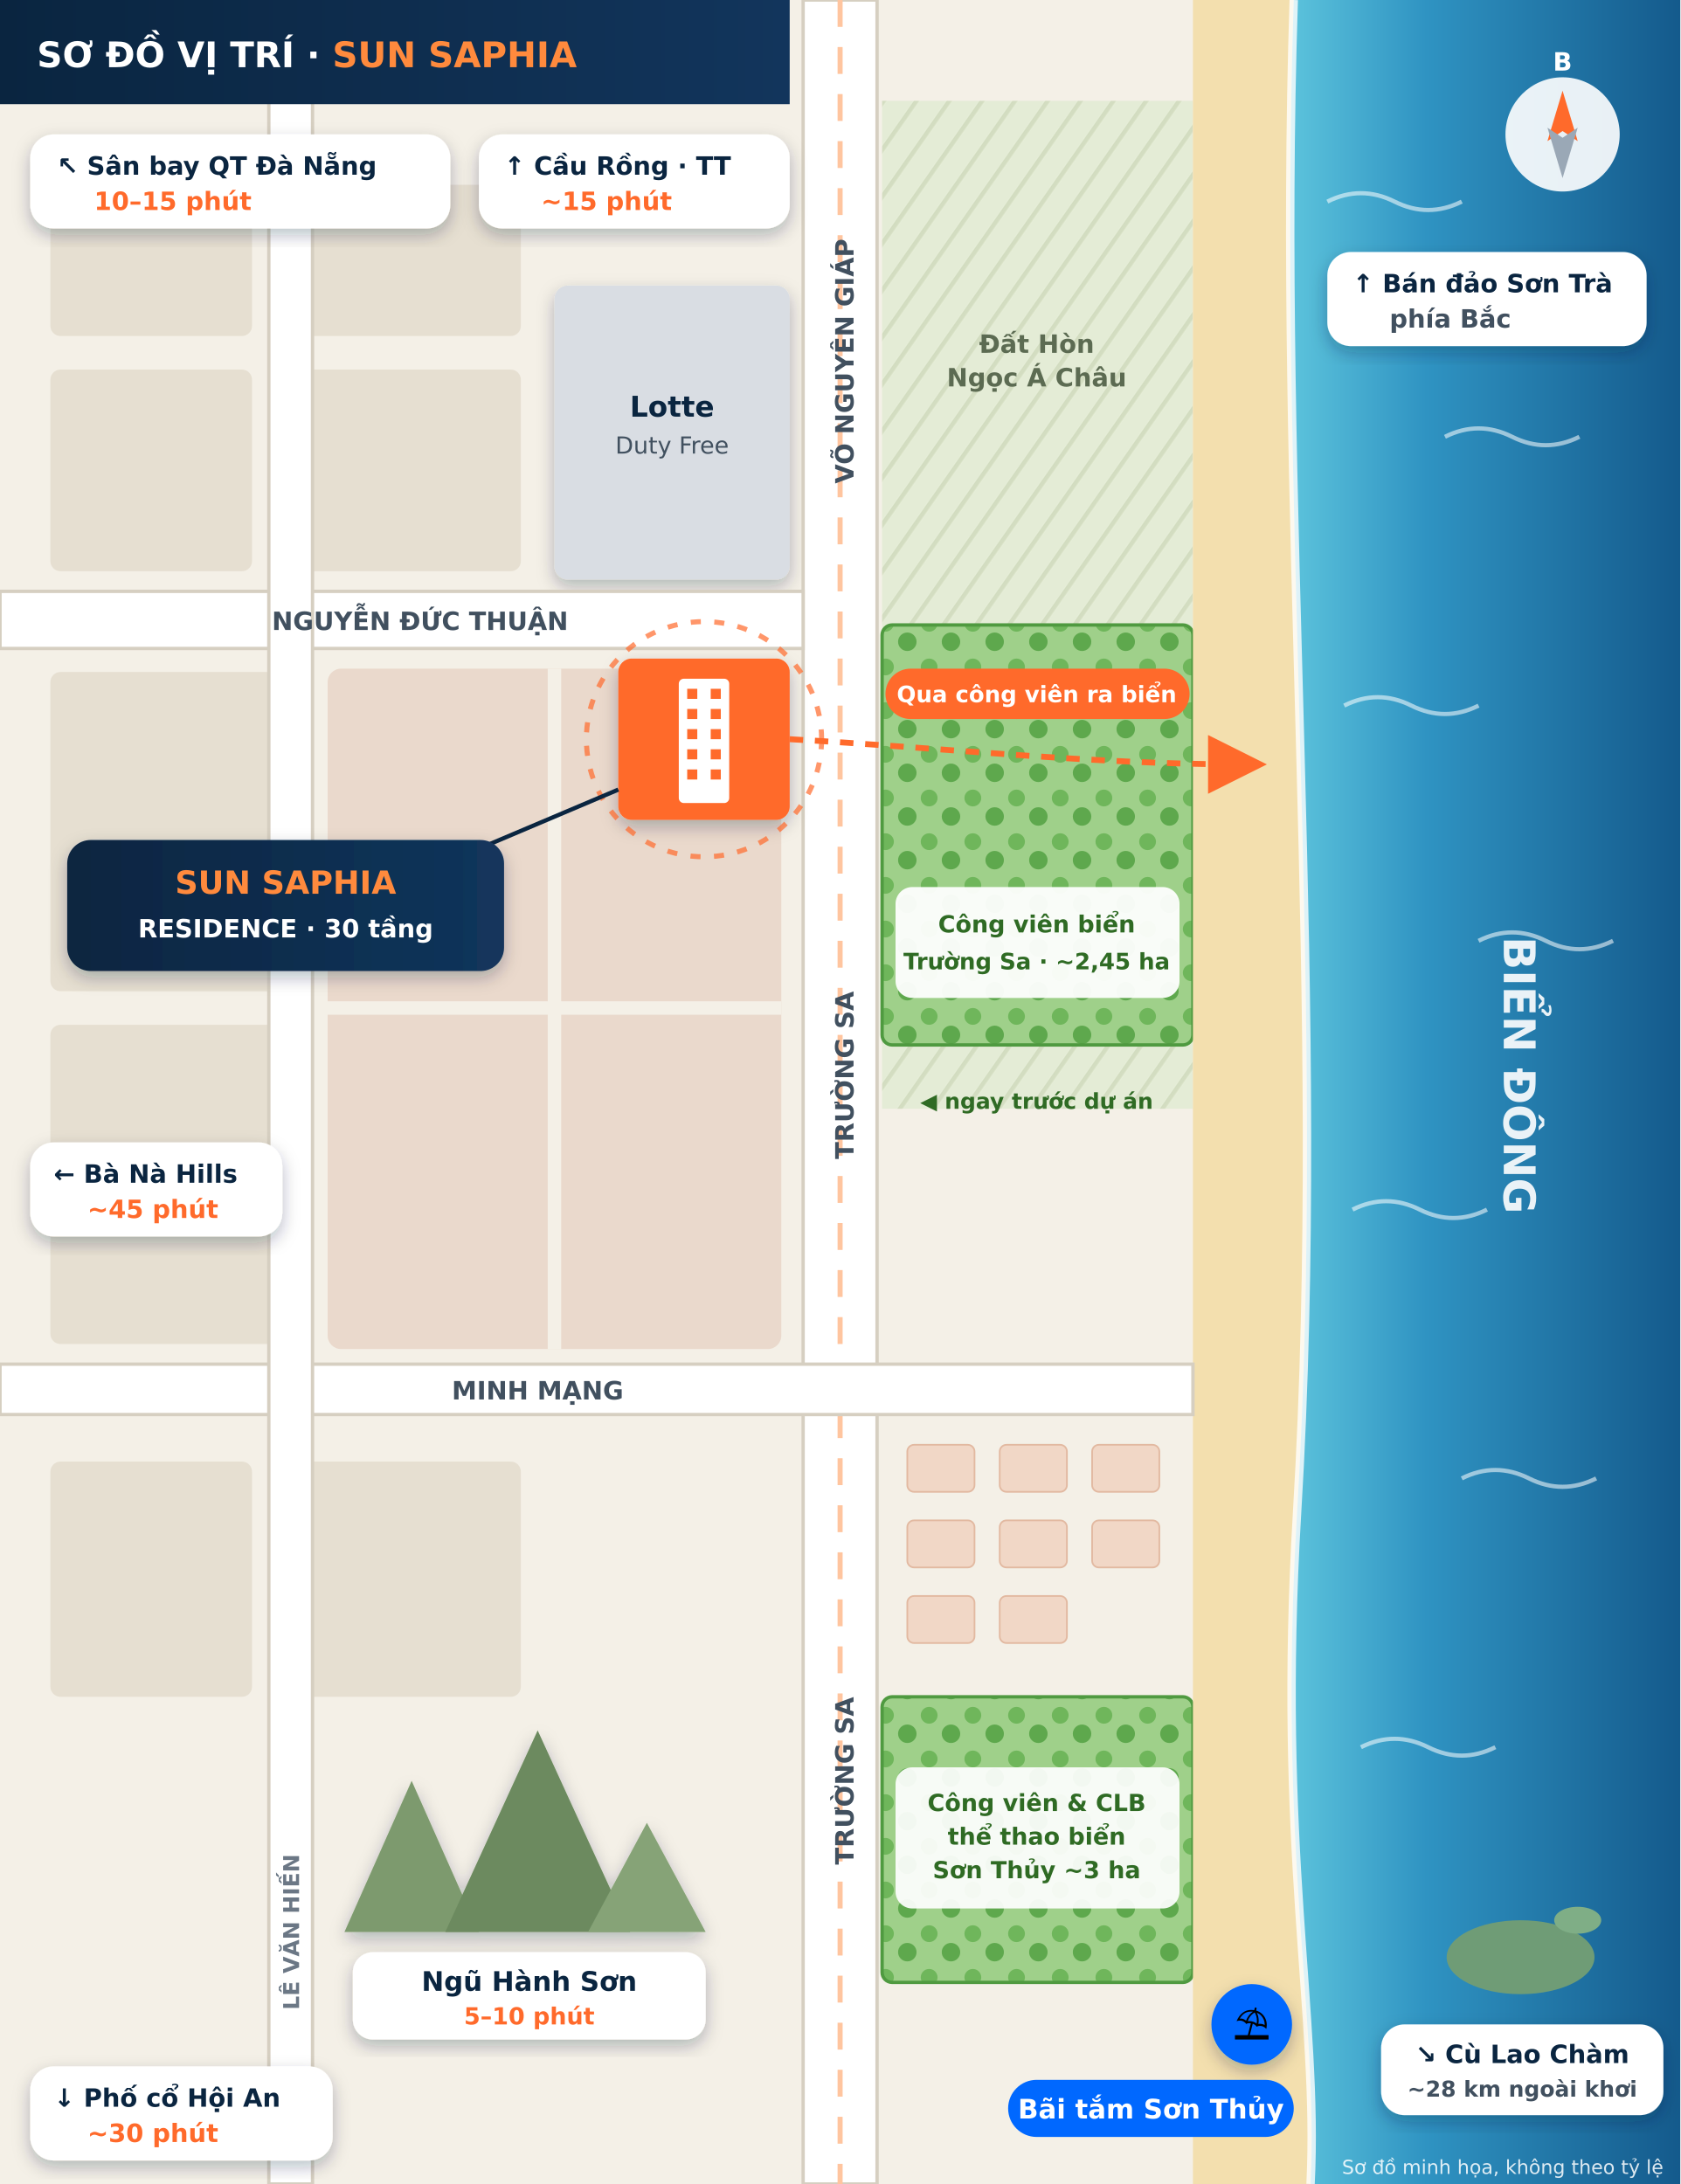
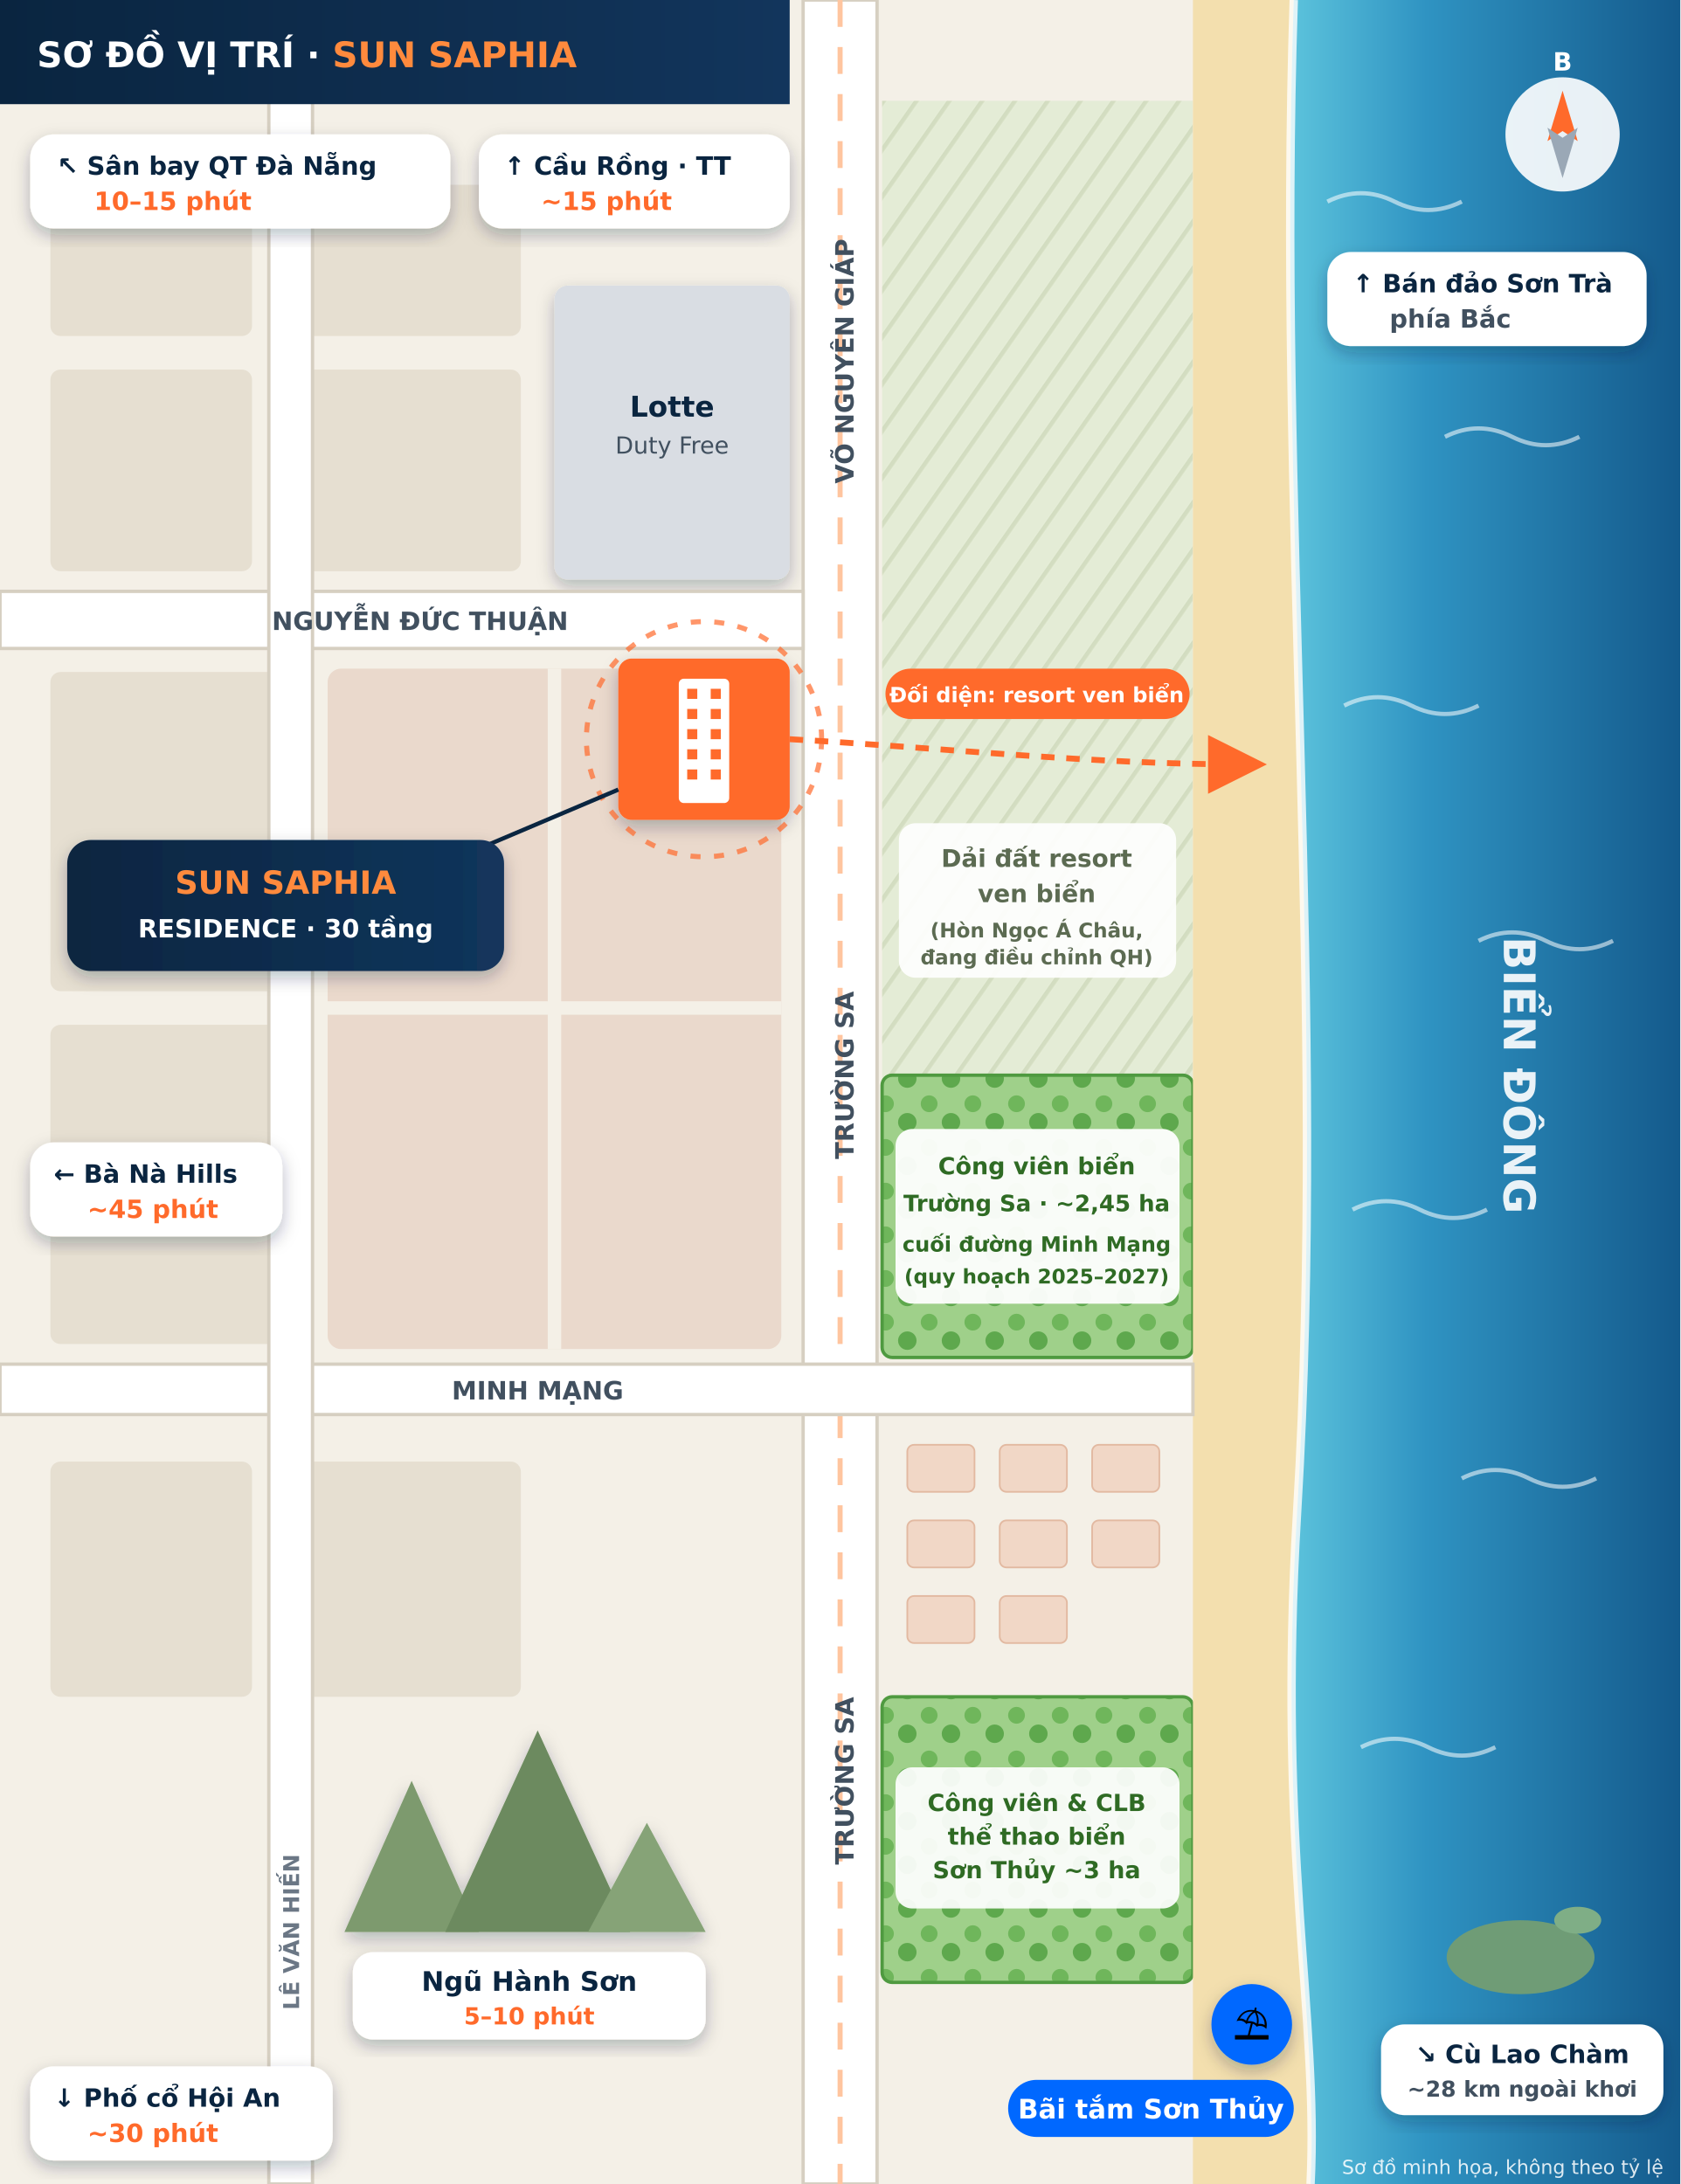
<svg xmlns="http://www.w3.org/2000/svg" viewBox="0 0 1000 1300" width="1000" height="1300" font-family="DejaVu Sans, Arial, sans-serif">
  <defs>
    <linearGradient id="sea" x1="0" x2="1" y1="0" y2="0">
      <stop offset="0" stop-color="#5cc3dc" />
      <stop offset=".35" stop-color="#2f93c2" />
      <stop offset="1" stop-color="#145a8c" />
    </linearGradient>
    <linearGradient id="nav" x1="0" x2="1">
      <stop offset="0" stop-color="#0A2540" />
      <stop offset="1" stop-color="#12355c" />
    </linearGradient>
    <pattern id="trees" width="26" height="26" patternUnits="userSpaceOnUse">
      <rect width="26" height="26" fill="#9fd08a" />
      <circle cx="7" cy="7" r="5" fill="#6fb65b" />
      <circle cx="20" cy="18" r="5.5" fill="#5ea84d" />
    </pattern>
    <pattern id="vac" width="16" height="16" patternUnits="userSpaceOnUse" patternTransform="rotate(35)">
      <rect width="16" height="16" fill="#e4ecd6" />
      <line x1="0" y1="0" x2="0" y2="16" stroke="#d3ddc1" stroke-width="5" />
    </pattern>
    <filter id="sh" x="-20%" y="-20%" width="140%" height="140%">
      <feDropShadow dx="0" dy="4" stdDeviation="5" flood-color="#0A2540" flood-opacity=".28" />
    </filter>
    <marker id="ar" markerWidth="10" markerHeight="10" refX="6" refY="5" orient="auto">
      <path d="M0,0 L10,5 L0,10 z" fill="#FF6A2B" />
    </marker>
  </defs>
  <rect width="1000" height="1300" fill="#f4f0e7" />
  <g fill="#e6dfd1">
    <rect x="30" y="110" width="120" height="90" rx="6" />
    <rect x="170" y="110" width="140" height="90" rx="6" />
    <rect x="30" y="220" width="120" height="120" rx="6" />
    <rect x="170" y="220" width="140" height="120" rx="6" />
    <rect x="30" y="400" width="140" height="190" rx="6" />
    <rect x="30" y="610" width="140" height="190" rx="6" />
    <rect x="30" y="870" width="120" height="140" rx="6" />
    <rect x="170" y="870" width="140" height="140" rx="6" />
  </g>
  <rect x="195" y="398" width="270" height="405" rx="8" fill="#ead9cc" />
  <g stroke="#f4f0e7" stroke-width="8">
    <line x1="195" y1="600" x2="465" y2="600" />
    <line x1="330" y1="398" x2="330" y2="803" />
  </g>
  <rect x="330" y="170" width="140" height="175" rx="8" fill="#d9dde3" filter="url(#sh)" />
  <text x="400" y="248" text-anchor="middle" font-size="17" font-weight="700" fill="#0A2540">Lotte</text>
  <text x="400" y="270" text-anchor="middle" font-size="14" fill="#41505f">Duty Free</text>
-   <rect x="525" y="60" width="185" height="600" fill="url(#vac)" />
-   <text x="617" y="210" text-anchor="middle" font-size="15" fill="#5c6b52" font-weight="700">Đất Hòn</text>
-   <text x="617" y="230" text-anchor="middle" font-size="15" fill="#5c6b52" font-weight="700">Ngọc Á Châu</text>
-   <rect x="525" y="372" width="185" height="250" rx="6" fill="url(#trees)" stroke="#4f9a40" stroke-width="2" />
-   <rect x="533" y="528" width="169" height="66" rx="10" fill="#ffffff" opacity=".94" />
-   <text x="617" y="555" text-anchor="middle" font-size="14" font-weight="800" fill="#2f6b24">Công viên biển</text>
-   <text x="617" y="577" text-anchor="middle" font-size="13.5" font-weight="800" fill="#2f6b24">Trường Sa · ~2,45 ha</text>
-   <text x="617" y="660" text-anchor="middle" font-size="13" font-weight="800" fill="#2f6b24">◀ ngay trước dự án</text>
+   <rect x="525" y="60" width="185" height="745" fill="url(#vac)" />
+   <rect x="535" y="490" width="165" height="92" rx="10" fill="#ffffff" opacity=".9" />
+   <text x="617" y="516" text-anchor="middle" font-size="14.5" fill="#5c6b52" font-weight="800">Dải đất resort</text>
+   <text x="617" y="537" text-anchor="middle" font-size="14.5" fill="#5c6b52" font-weight="800">ven biển</text>
+   <text x="617" y="558" text-anchor="middle" font-size="12" fill="#5c6b52" font-weight="700">(Hòn Ngọc Á Châu,</text>
+   <text x="617" y="574" text-anchor="middle" font-size="12" fill="#5c6b52" font-weight="700">đang điều chỉnh QH)</text>
+   <rect x="525" y="640" width="185" height="168" rx="6" fill="url(#trees)" stroke="#4f9a40" stroke-width="2" />
+   <rect x="533" y="672" width="169" height="104" rx="10" fill="#ffffff" opacity=".94" />
+   <text x="617" y="699" text-anchor="middle" font-size="14" font-weight="800" fill="#2f6b24">Công viên biển</text>
+   <text x="617" y="721" text-anchor="middle" font-size="13.5" font-weight="800" fill="#2f6b24">Trường Sa · ~2,45 ha</text>
+   <text x="617" y="745" text-anchor="middle" font-size="12.5" font-weight="700" fill="#2f6b24">cuối đường Minh Mạng</text>
+   <text x="617" y="764" text-anchor="middle" font-size="12" font-weight="700" fill="#2f6b24">(quy hoạch 2025–2027)</text>
  <g fill="#f1d7c6" stroke="#e2b9a1">
    <rect x="540" y="860" width="40" height="28" rx="4" />
    <rect x="595" y="860" width="40" height="28" rx="4" />
    <rect x="650" y="860" width="40" height="28" rx="4" />
    <rect x="540" y="905" width="40" height="28" rx="4" />
    <rect x="595" y="905" width="40" height="28" rx="4" />
    <rect x="650" y="905" width="40" height="28" rx="4" />
    <rect x="540" y="950" width="40" height="28" rx="4" />
    <rect x="595" y="950" width="40" height="28" rx="4" />
  </g>
  <rect x="525" y="1010" width="185" height="170" rx="6" fill="url(#trees)" stroke="#4f9a40" stroke-width="2" />
  <rect x="533" y="1052" width="169" height="84" rx="10" fill="#ffffff" opacity=".92" />
  <text x="617" y="1078" text-anchor="middle" font-size="14" font-weight="800" fill="#2f6b24">Công viên &amp; CLB</text>
  <text x="617" y="1098" text-anchor="middle" font-size="14" font-weight="800" fill="#2f6b24">thể thao biển</text>
  <text x="617" y="1118" text-anchor="middle" font-size="14" font-weight="800" fill="#2f6b24">Sơn Thủy ~3 ha</text>
  <path d="M710 0 L770 0 C760 300 790 600 772 900 C760 1100 785 1200 780 1300 L710 1300 Z" fill="#f3dfae" />
  <path d="M770 0 L1000 0 L1000 1300 L780 1300 C785 1200 760 1100 772 900 C790 600 760 300 770 0 Z" fill="url(#sea)" />
  <g fill="none" stroke="#ffffff" stroke-opacity=".55" stroke-width="2.5">
    <path d="M790 120 q20 -10 40 0 t40 0" />
    <path d="M860 260 q20 -10 40 0 t40 0" />
    <path d="M800 420 q20 -10 40 0 t40 0" />
    <path d="M880 560 q20 -10 40 0 t40 0" />
    <path d="M805 720 q20 -10 40 0 t40 0" />
    <path d="M870 880 q20 -10 40 0 t40 0" />
    <path d="M810 1040 q20 -10 40 0 t40 0" />
  </g>
  <path d="M770 0 C760 300 790 600 772 900 C760 1100 785 1200 780 1300" fill="none" stroke="#ffffff" stroke-width="5" stroke-opacity=".8" />
  <text x="895" y="640" text-anchor="middle" font-size="26" font-weight="800" fill="#ffffff" fill-opacity=".9" transform="rotate(90 895 640)">BIỂN ĐÔNG</text>
  <g filter="url(#sh)">
    <circle cx="745" cy="1205" r="24" fill="#0068FF" />
  </g>
  <text x="745" y="1214" text-anchor="middle" font-size="24">⛱</text>
  <rect x="600" y="1238" width="170" height="34" rx="17" fill="#0068FF" />
  <text x="685" y="1261" text-anchor="middle" font-size="16" font-weight="800" fill="#fff">Bãi tắm Sơn Thủy</text>
  <rect x="478" y="0" width="44" height="1300" fill="#ffffff" stroke="#d6cfc1" stroke-width="2" />
  <line x1="500" y1="0" x2="500" y2="1300" stroke="#ffc59f" stroke-width="3" stroke-dasharray="16 12" />
  <rect x="0" y="352" width="478" height="34" fill="#ffffff" stroke="#d6cfc1" stroke-width="2" />
  <rect x="0" y="812" width="710" height="30" fill="#ffffff" stroke="#d6cfc1" stroke-width="2" />
  <rect x="160" y="0" width="26" height="1300" fill="#ffffff" stroke="#d6cfc1" stroke-width="2" />
  <text x="508" y="215" font-size="15" font-weight="800" fill="#41505f" transform="rotate(-90 508 215)" text-anchor="middle">VÕ NGUYÊN GIÁP</text>
  <text x="508" y="640" font-size="15" font-weight="800" fill="#41505f" transform="rotate(-90 508 640)" text-anchor="middle">TRƯỜNG SA</text>
  <text x="508" y="1060" font-size="15" font-weight="800" fill="#41505f" transform="rotate(-90 508 1060)" text-anchor="middle">TRƯỜNG SA</text>
  <text x="250" y="375" font-size="15" font-weight="800" fill="#41505f" text-anchor="middle">NGUYỄN ĐỨC THUẬN</text>
  <text x="320" y="833" font-size="15" font-weight="800" fill="#41505f" text-anchor="middle">MINH MẠNG</text>
  <text x="178" y="1150" font-size="13" font-weight="700" fill="#6b7785" transform="rotate(-90 178 1150)" text-anchor="middle">LÊ VĂN HIẾN</text>
  <g filter="url(#sh)">
    <path d="M205 1150 L245 1060 L285 1150 Z" fill="#7d9a6e" />
    <path d="M265 1150 L320 1030 L375 1150 Z" fill="#6c8a5f" />
    <path d="M350 1150 L385 1085 L420 1150 Z" fill="#86a377" />
  </g>
  <rect x="210" y="1162" width="210" height="52" rx="12" fill="#ffffff" filter="url(#sh)" />
  <text x="315" y="1185" text-anchor="middle" font-size="16" font-weight="800" fill="#0A2540">Ngũ Hành Sơn</text>
  <text x="315" y="1205" text-anchor="middle" font-size="14" font-weight="700" fill="#FF6A2B">5–10 phút</text>
  <rect x="368" y="392" width="102" height="96" rx="8" fill="#FF6A2B" filter="url(#sh)" />
  <g fill="#ffffff">
    <rect x="404" y="404" width="30" height="74" rx="3" />
  </g>
  <g fill="#FF6A2B">
    <rect x="409" y="410" width="6" height="6" />
    <rect x="423" y="410" width="6" height="6" />
    <rect x="409" y="422" width="6" height="6" />
    <rect x="423" y="422" width="6" height="6" />
    <rect x="409" y="434" width="6" height="6" />
    <rect x="423" y="434" width="6" height="6" />
    <rect x="409" y="446" width="6" height="6" />
    <rect x="423" y="446" width="6" height="6" />
    <rect x="409" y="458" width="6" height="6" />
    <rect x="423" y="458" width="6" height="6" />
  </g>
  <circle cx="419" cy="440" r="70" fill="none" stroke="#FF6A2B" stroke-width="3" stroke-dasharray="6 8" opacity=".7" />
  <line x1="368" y1="470" x2="250" y2="520" stroke="#0A2540" stroke-width="2.5" />
  <g filter="url(#sh)">
    <rect x="40" y="500" width="260" height="78" rx="14" fill="url(#nav)" />
  </g>
  <text x="170" y="532" text-anchor="middle" font-size="19" font-weight="800" fill="#FF8A3D">SUN SAPHIA</text>
  <text x="170" y="558" text-anchor="middle" font-size="15" font-weight="700" fill="#ffffff">RESIDENCE · 30 tầng</text>
  <path d="M470 440 C560 445 650 455 740 455" fill="none" stroke="#FF6A2B" stroke-width="3.5" stroke-dasharray="8 7" marker-end="url(#ar)" />
  <rect x="527" y="398" width="181" height="30" rx="15" fill="#FF6A2B" />
-   <text x="617" y="418" text-anchor="middle" font-size="13.5" font-weight="800" fill="#fff">Qua công viên ra biển</text>
+   <text x="617" y="418" text-anchor="middle" font-size="12.5" font-weight="800" fill="#fff">Đối diện: resort ven biển</text>
  <rect x="0" y="0" width="470" height="62" fill="url(#nav)" />
  <text x="22" y="40" font-size="21" font-weight="800" fill="#ffffff">SƠ ĐỒ VỊ TRÍ · <tspan fill="#FF8A3D">SUN SAPHIA</tspan>
  </text>
  <g transform="translate(930 80)">
    <circle r="34" fill="#ffffff" fill-opacity=".9" />
    <path d="M0 -26 L9 4 L0 -2 L-9 4 Z" fill="#FF6A2B" />
    <path d="M0 26 L9 -4 L0 2 L-9 -4 Z" fill="#9aa8b6" />
    <text y="-8" text-anchor="middle" font-size="0">N</text>
    <text x="0" y="-38" text-anchor="middle" font-size="15" font-weight="800" fill="#ffffff">B</text>
  </g>
  <g font-size="15" font-weight="800">
    <g filter="url(#sh)">
      <rect x="18" y="80" width="250" height="56" rx="14" fill="#ffffff" />
    </g>
    <text x="34" y="104" fill="#0A2540">↖ Sân bay QT Đà Nẵng</text>
    <text x="56" y="125" fill="#FF6A2B">10–15 phút</text>
    <g filter="url(#sh)">
      <rect x="285" y="80" width="185" height="56" rx="14" fill="#ffffff" />
    </g>
    <text x="300" y="104" fill="#0A2540">↑ Cầu Rồng · TT</text>
    <text x="322" y="125" fill="#FF6A2B">~15 phút</text>
    <g filter="url(#sh)">
      <rect x="790" y="150" width="190" height="56" rx="14" fill="#ffffff" />
    </g>
    <text x="805" y="174" fill="#0A2540">↑ Bán đảo Sơn Trà</text>
    <text x="827" y="195" fill="#41505f" font-weight="700">phía Bắc</text>
    <g filter="url(#sh)">
      <rect x="18" y="680" width="150" height="56" rx="14" fill="#ffffff" />
    </g>
    <text x="32" y="704" fill="#0A2540">← Bà Nà Hills</text>
    <text x="52" y="725" fill="#FF6A2B">~45 phút</text>
    <g filter="url(#sh)">
      <rect x="18" y="1230" width="180" height="56" rx="14" fill="#ffffff" />
    </g>
    <text x="32" y="1254" fill="#0A2540">↓ Phố cổ Hội An</text>
    <text x="52" y="1275" fill="#FF6A2B">~30 phút</text>
  </g>
  <g transform="translate(905 1165)">
    <ellipse rx="44" ry="22" fill="#6f9c76" />
    <ellipse cx="34" cy="-22" rx="14" ry="8" fill="#7fae86" />
  </g>
  <rect x="822" y="1205" width="168" height="54" rx="14" fill="#ffffff" filter="url(#sh)" />
  <text x="906" y="1228" text-anchor="middle" font-size="15" font-weight="800" fill="#0A2540">↘ Cù Lao Chàm</text>
  <text x="906" y="1248" text-anchor="middle" font-size="13" font-weight="700" fill="#41505f">~28 km ngoài khơi</text>
  <text x="990" y="1294" text-anchor="end" font-size="11.5" fill="#ffffff" fill-opacity=".85">Sơ đồ minh họa, không theo tỷ lệ</text>
</svg>
